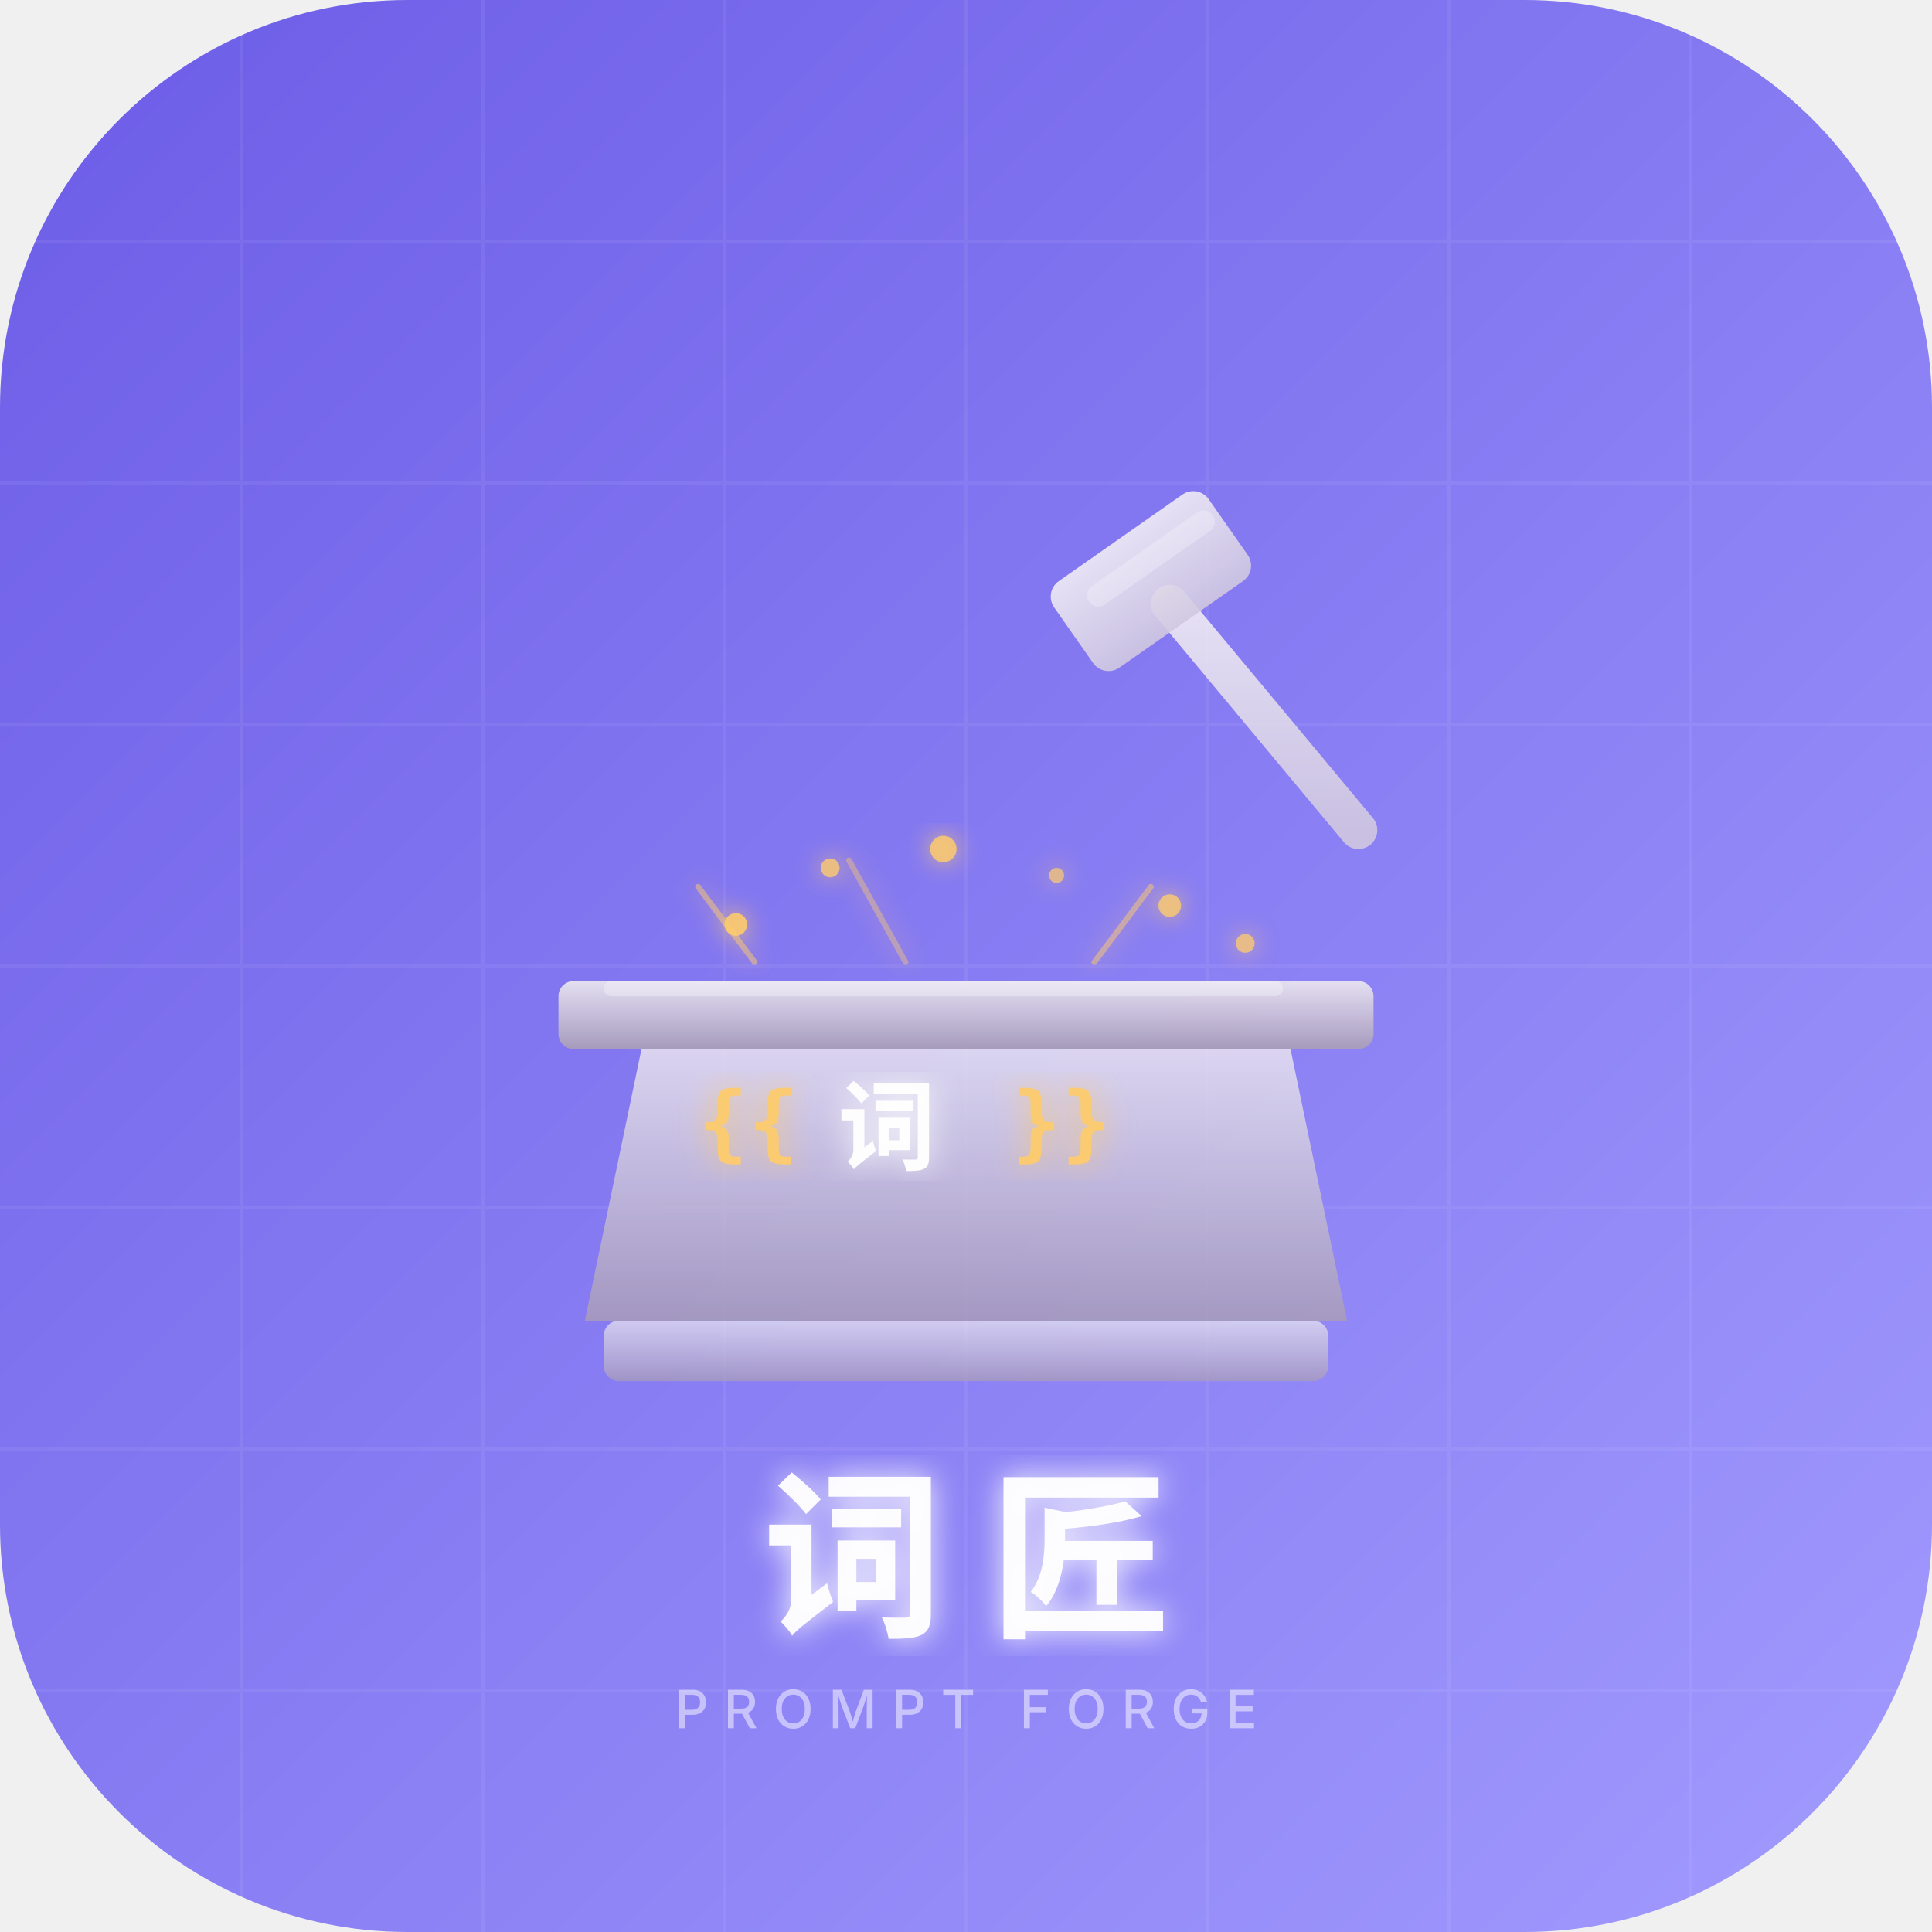
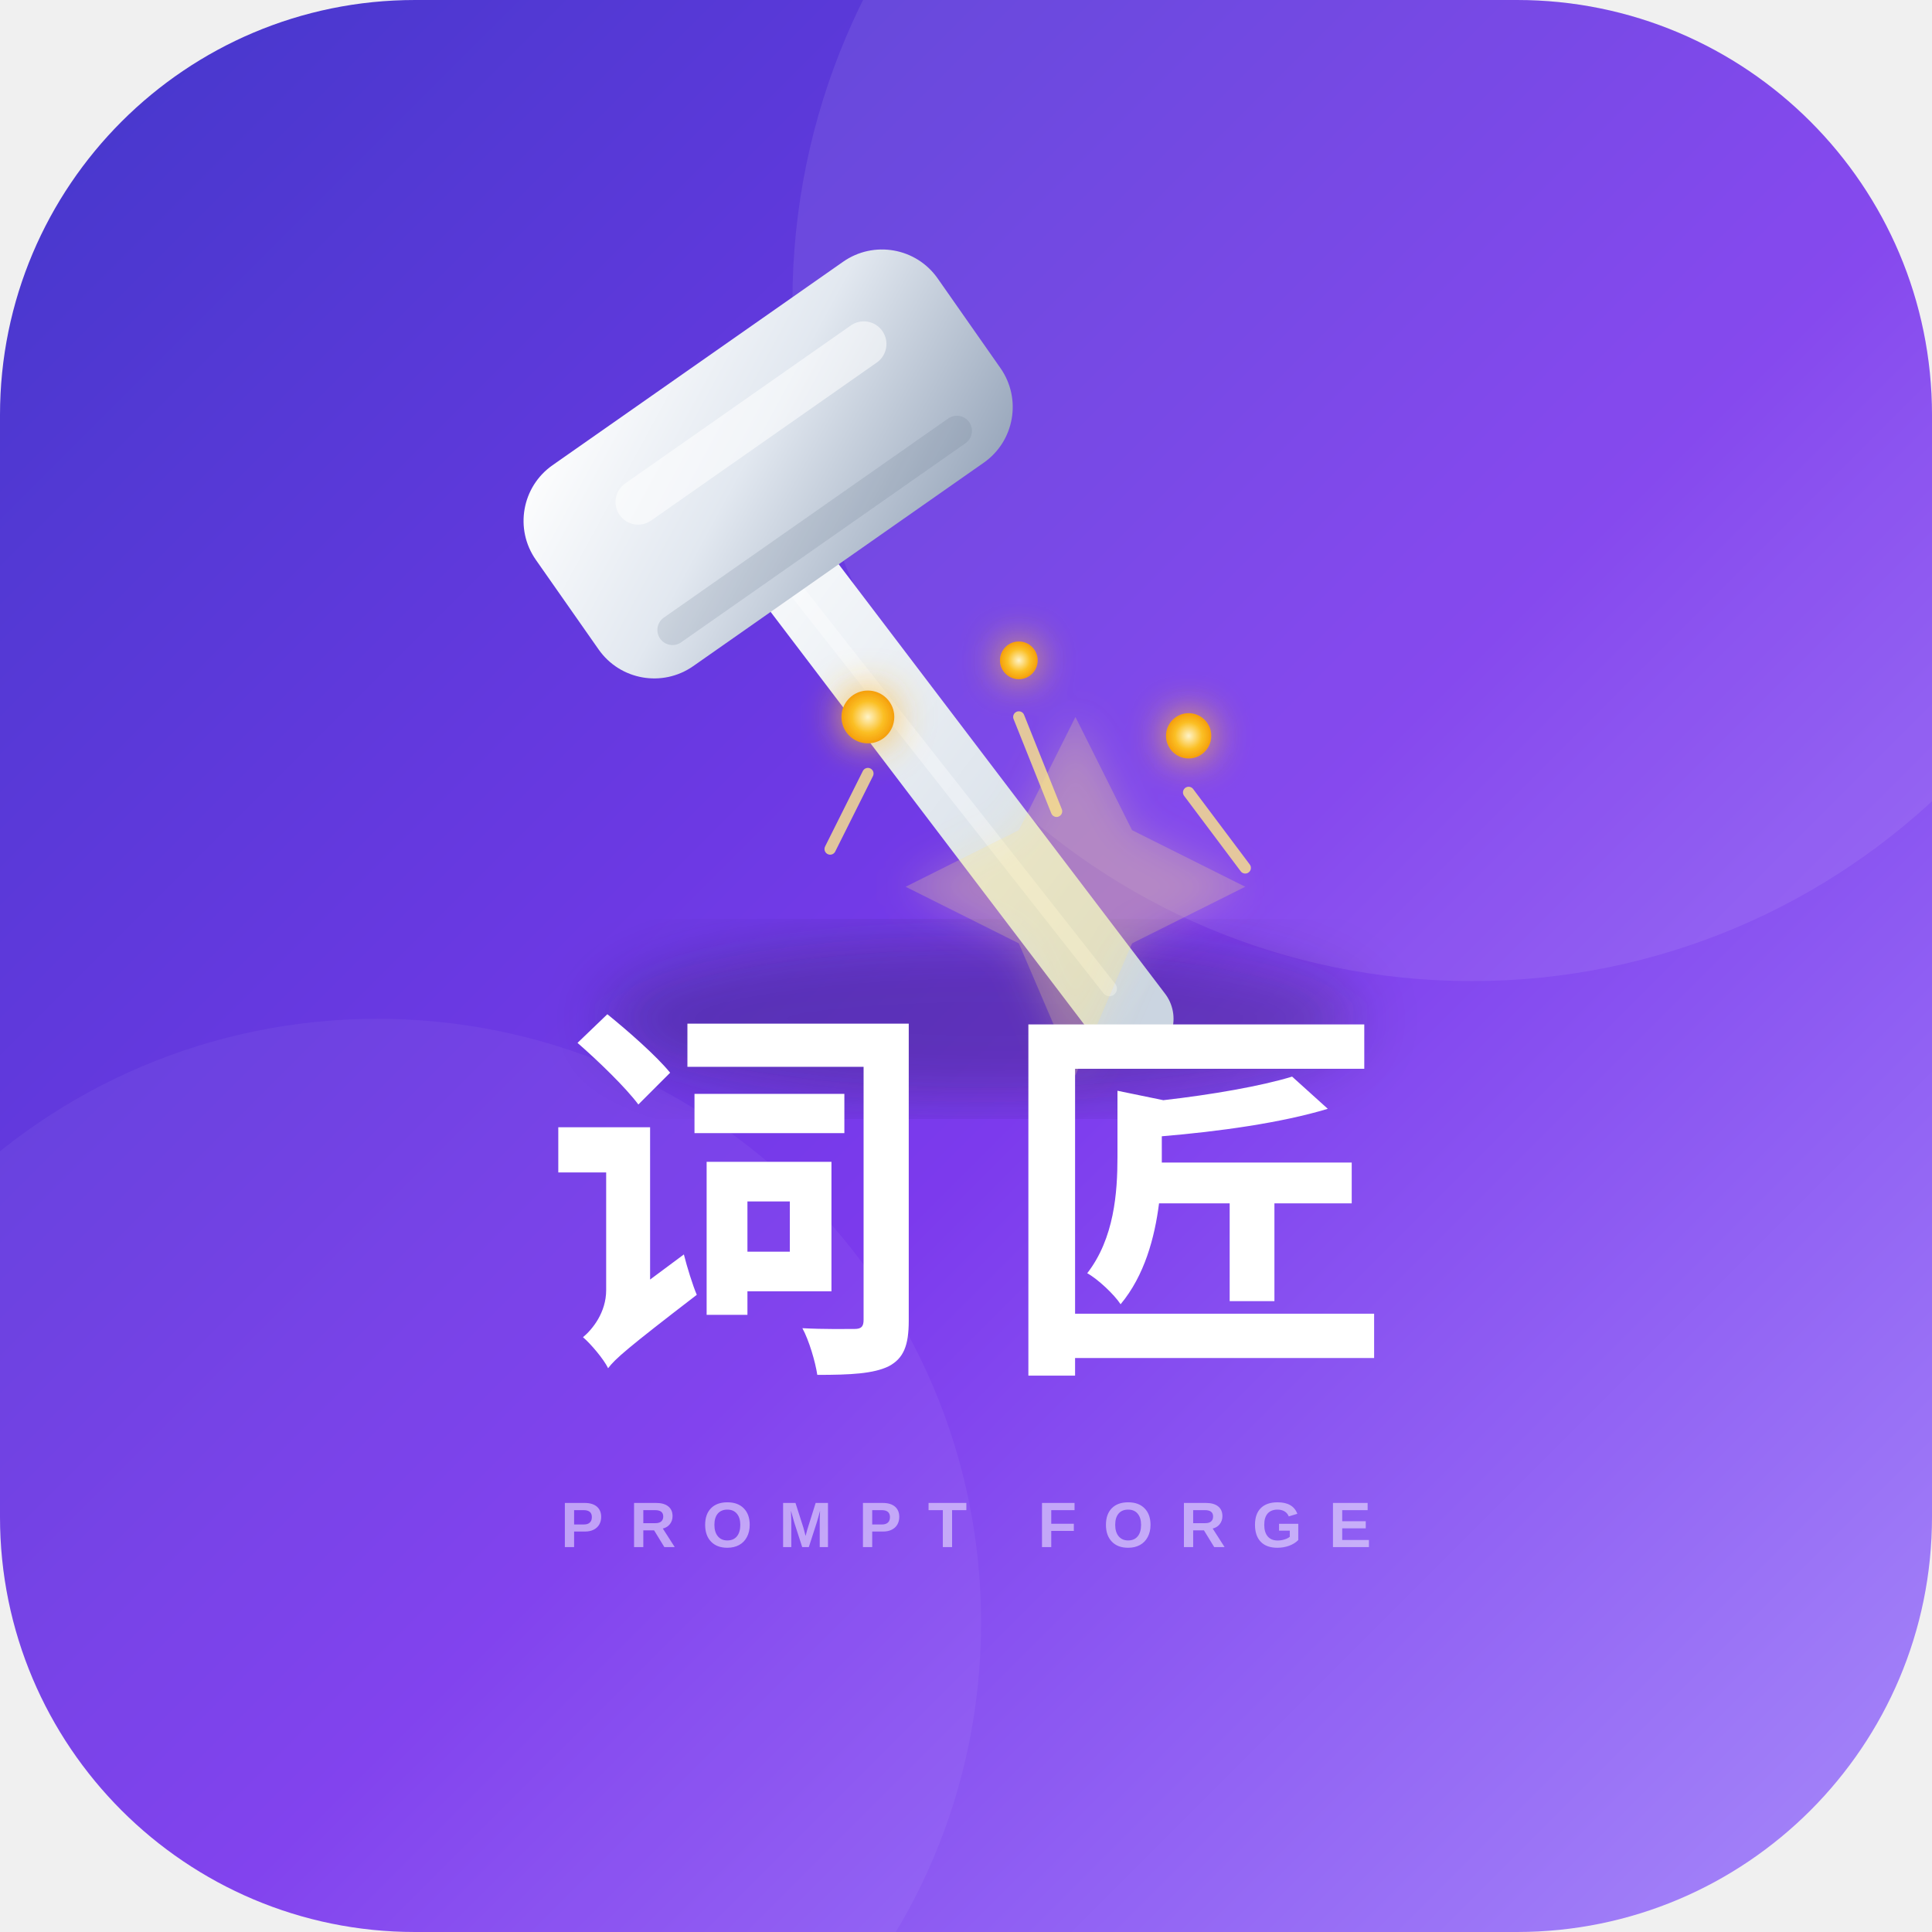
- <svg xmlns="http://www.w3.org/2000/svg" viewBox="0 0 512 512" width="512" height="512">
+ <svg xmlns="http://www.w3.org/2000/svg" viewBox="0 0 512 512">
  <defs>
-     <linearGradient id="bg" x1="0%" y1="0%" x2="100%" y2="100%">
-       <stop offset="0%" style="stop-color:#6C5CE7" />
-       <stop offset="100%" style="stop-color:#A29BFE" />
+     <linearGradient id="bg" x1="0" y1="0" x2="1" y2="1">
+       <stop offset="0%" stop-color="#4338CA" />
+       <stop offset="55%" stop-color="#7C3AED" />
+       <stop offset="100%" stop-color="#A78BFA" />
    </linearGradient>
-     <linearGradient id="anvil" x1="0%" y1="0%" x2="0%" y2="100%">
-       <stop offset="0%" style="stop-color:#E8E4F0" />
-       <stop offset="50%" style="stop-color:#C8C0D8" />
-       <stop offset="100%" style="stop-color:#A89CB8" />
+     <linearGradient id="metal" x1="0" y1="0" x2="1" y2="1">
+       <stop offset="0%" stop-color="#FFFFFF" />
+       <stop offset="45%" stop-color="#E2E8F0" />
+       <stop offset="100%" stop-color="#94A3B8" />
    </linearGradient>
-     <linearGradient id="hammer" x1="0%" y1="0%" x2="0%" y2="100%">
-       <stop offset="0%" style="stop-color:#F0ECF5" />
-       <stop offset="100%" style="stop-color:#D0C8E0" />
+     <linearGradient id="handle" x1="0" y1="0" x2="1" y2="1">
+       <stop offset="0%" stop-color="#F8FAFC" />
+       <stop offset="100%" stop-color="#CBD5E1" />
    </linearGradient>
+     <radialGradient id="spark">
+       <stop offset="0%" stop-color="#FEF3C7" />
+       <stop offset="60%" stop-color="#FBBF24" />
+       <stop offset="100%" stop-color="#F59E0B" />
+     </radialGradient>
+     <filter id="shadow">
+       <feGaussianBlur stdDeviation="8" />
+     </filter>
    <filter id="glow">
-       <feGaussianBlur stdDeviation="4" result="blur" />
+       <feGaussianBlur stdDeviation="5" result="blur" />
      <feMerge>
        <feMergeNode in="blur" />
        <feMergeNode in="SourceGraphic" />
      </feMerge>
    </filter>
-     <filter id="spark-glow">
-       <feGaussianBlur stdDeviation="3" result="blur" />
-       <feMerge>
-         <feMergeNode in="blur" />
-         <feMergeNode in="SourceGraphic" />
-       </feMerge>
-     </filter>
-     <clipPath id="round">
-       <rect x="0" y="0" width="512" height="512" rx="108" ry="108" />
+     <clipPath id="radius">
+       <rect width="512" height="512" rx="110" />
    </clipPath>
  </defs>
-   <g clip-path="url(#round)">
+   <g clip-path="url(#radius)">
    <rect width="512" height="512" fill="url(#bg)" />
-     <g opacity="0.06">
-       <line x1="0" y1="64" x2="512" y2="64" stroke="#fff" stroke-width="1" />
-       <line x1="0" y1="128" x2="512" y2="128" stroke="#fff" stroke-width="1" />
-       <line x1="0" y1="192" x2="512" y2="192" stroke="#fff" stroke-width="1" />
-       <line x1="0" y1="256" x2="512" y2="256" stroke="#fff" stroke-width="1" />
-       <line x1="0" y1="320" x2="512" y2="320" stroke="#fff" stroke-width="1" />
-       <line x1="0" y1="384" x2="512" y2="384" stroke="#fff" stroke-width="1" />
-       <line x1="0" y1="448" x2="512" y2="448" stroke="#fff" stroke-width="1" />
-       <line x1="64" y1="0" x2="64" y2="512" stroke="#fff" stroke-width="1" />
-       <line x1="128" y1="0" x2="128" y2="512" stroke="#fff" stroke-width="1" />
-       <line x1="192" y1="0" x2="192" y2="512" stroke="#fff" stroke-width="1" />
-       <line x1="256" y1="0" x2="256" y2="512" stroke="#fff" stroke-width="1" />
-       <line x1="320" y1="0" x2="320" y2="512" stroke="#fff" stroke-width="1" />
-       <line x1="384" y1="0" x2="384" y2="512" stroke="#fff" stroke-width="1" />
-       <line x1="448" y1="0" x2="448" y2="512" stroke="#fff" stroke-width="1" />
-     </g>
+     <circle cx="390" cy="80" r="180" fill="#FFFFFF" opacity="0.08" />
+     <circle cx="100" cy="430" r="160" fill="#FFFFFF" opacity="0.05" />
  </g>
-   <rect x="148" y="260" width="216" height="18" rx="4" ry="4" fill="url(#anvil)" opacity="0.95" />
-   <path d="M170 278 L155 350 L357 350 L342 278 Z" fill="url(#anvil)" opacity="0.85" />
-   <rect x="160" y="350" width="192" height="16" rx="4" ry="4" fill="url(#anvil)" opacity="0.75" />
-   <rect x="160" y="260" width="180" height="4" rx="2" ry="2" fill="#fff" opacity="0.3" />
-   <line x1="310" y1="160" x2="360" y2="220" stroke="url(#hammer)" stroke-width="10" stroke-linecap="round" opacity="0.9" />
-   <rect x="280" y="140" width="50" height="28" rx="5" ry="5" fill="url(#hammer)" opacity="0.9" transform="rotate(-35, 305, 154)" />
-   <rect x="285" y="145" width="40" height="6" rx="3" ry="3" fill="#fff" opacity="0.25" transform="rotate(-35, 305, 148)" />
-   <g filter="url(#glow)">
-     <text x="185" y="305" font-family="monospace" font-size="22" font-weight="700" fill="#FDCB6E" opacity="0.95">{{</text>
-     <text x="268" y="305" font-family="monospace" font-size="22" font-weight="700" fill="#FDCB6E" opacity="0.95">}}</text>
-     <text x="222" y="308" font-family="'PingFang SC','Microsoft YaHei',sans-serif" font-size="26" font-weight="700" fill="#fff" opacity="0.95">词</text>
-   </g>
-   <g filter="url(#spark-glow)">
-     <circle cx="195" cy="245" r="3" fill="#FDCB6E" opacity="0.9" />
-     <circle cx="220" cy="230" r="2.5" fill="#FDCB6E" opacity="0.8" />
-     <circle cx="250" cy="225" r="3.5" fill="#FDCB6E" opacity="0.85" />
-     <circle cx="280" cy="232" r="2" fill="#FDCB6E" opacity="0.7" />
-     <circle cx="310" cy="240" r="3" fill="#FDCB6E" opacity="0.8" />
-     <circle cx="330" cy="250" r="2.5" fill="#FDCB6E" opacity="0.75" />
-     <line x1="200" y1="255" x2="185" y2="235" stroke="#FDCB6E" stroke-width="1.5" opacity="0.5" stroke-linecap="round" />
-     <line x1="240" y1="255" x2="225" y2="228" stroke="#FDCB6E" stroke-width="1.5" opacity="0.4" stroke-linecap="round" />
-     <line x1="290" y1="255" x2="305" y2="235" stroke="#FDCB6E" stroke-width="1.5" opacity="0.5" stroke-linecap="round" />
+   <ellipse cx="260" cy="270" rx="100" ry="22" fill="#111827" opacity="0.25" filter="url(#shadow)" />
+   <line x1="205" y1="145" x2="300" y2="270" stroke="url(#handle)" stroke-width="22" stroke-linecap="round" />
+   <line x1="202" y1="145" x2="294" y2="262" stroke="#FFFFFF" stroke-width="4" opacity="0.35" stroke-linecap="round" />
+   <g transform="rotate(-35 205 125)">
+     <rect x="140" y="90" width="130" height="65" rx="18" fill="url(#metal)" />
+     <rect x="165" y="105" width="85" height="12" rx="6" fill="#FFFFFF" opacity="0.55" />
+     <rect x="155" y="140" width="100" height="8" rx="4" fill="#64748B" opacity="0.18" />
  </g>
  <g filter="url(#glow)">
-     <text x="256" y="430" text-anchor="middle" font-family="'PingFang SC','Microsoft YaHei',sans-serif" font-size="48" font-weight="800" fill="#fff" opacity="0.95" letter-spacing="12">词匠</text>
+     <path d="   M270 220   L285 190   L300 220   L330 235   L300 250   L285 285   L270 250   L240 235 Z" fill="#FDE68A" opacity="0.22" />
+     <circle cx="230" cy="190" r="7" fill="url(#spark)" />
+     <circle cx="270" cy="175" r="5" fill="url(#spark)" />
+     <circle cx="315" cy="195" r="6" fill="url(#spark)" />
  </g>
-   <text x="256" y="458" text-anchor="middle" font-family="'SF Pro Display','Segoe UI',sans-serif" font-size="14" font-weight="500" fill="#fff" opacity="0.5" letter-spacing="4">PROMPT FORGE</text>
+   <g stroke="#FDE68A" stroke-width="3" stroke-linecap="round" opacity="0.8">
+     <line x1="230" y1="205" x2="220" y2="225" />
+     <line x1="270" y1="190" x2="280" y2="215" />
+     <line x1="315" y1="210" x2="330" y2="230" />
+   </g>
+   <text x="256" y="355" text-anchor="middle" font-family="PingFang SC, Microsoft YaHei, sans-serif" font-size="104" font-weight="900" letter-spacing="16" fill="#FFFFFF">
+ 词匠
+ </text>
+   <text x="256" y="410" text-anchor="middle" font-family="Arial, sans-serif" font-size="17" font-weight="600" letter-spacing="7" fill="#FFFFFF" opacity="0.5">
+ PROMPT FORGE
+ </text>
</svg>
